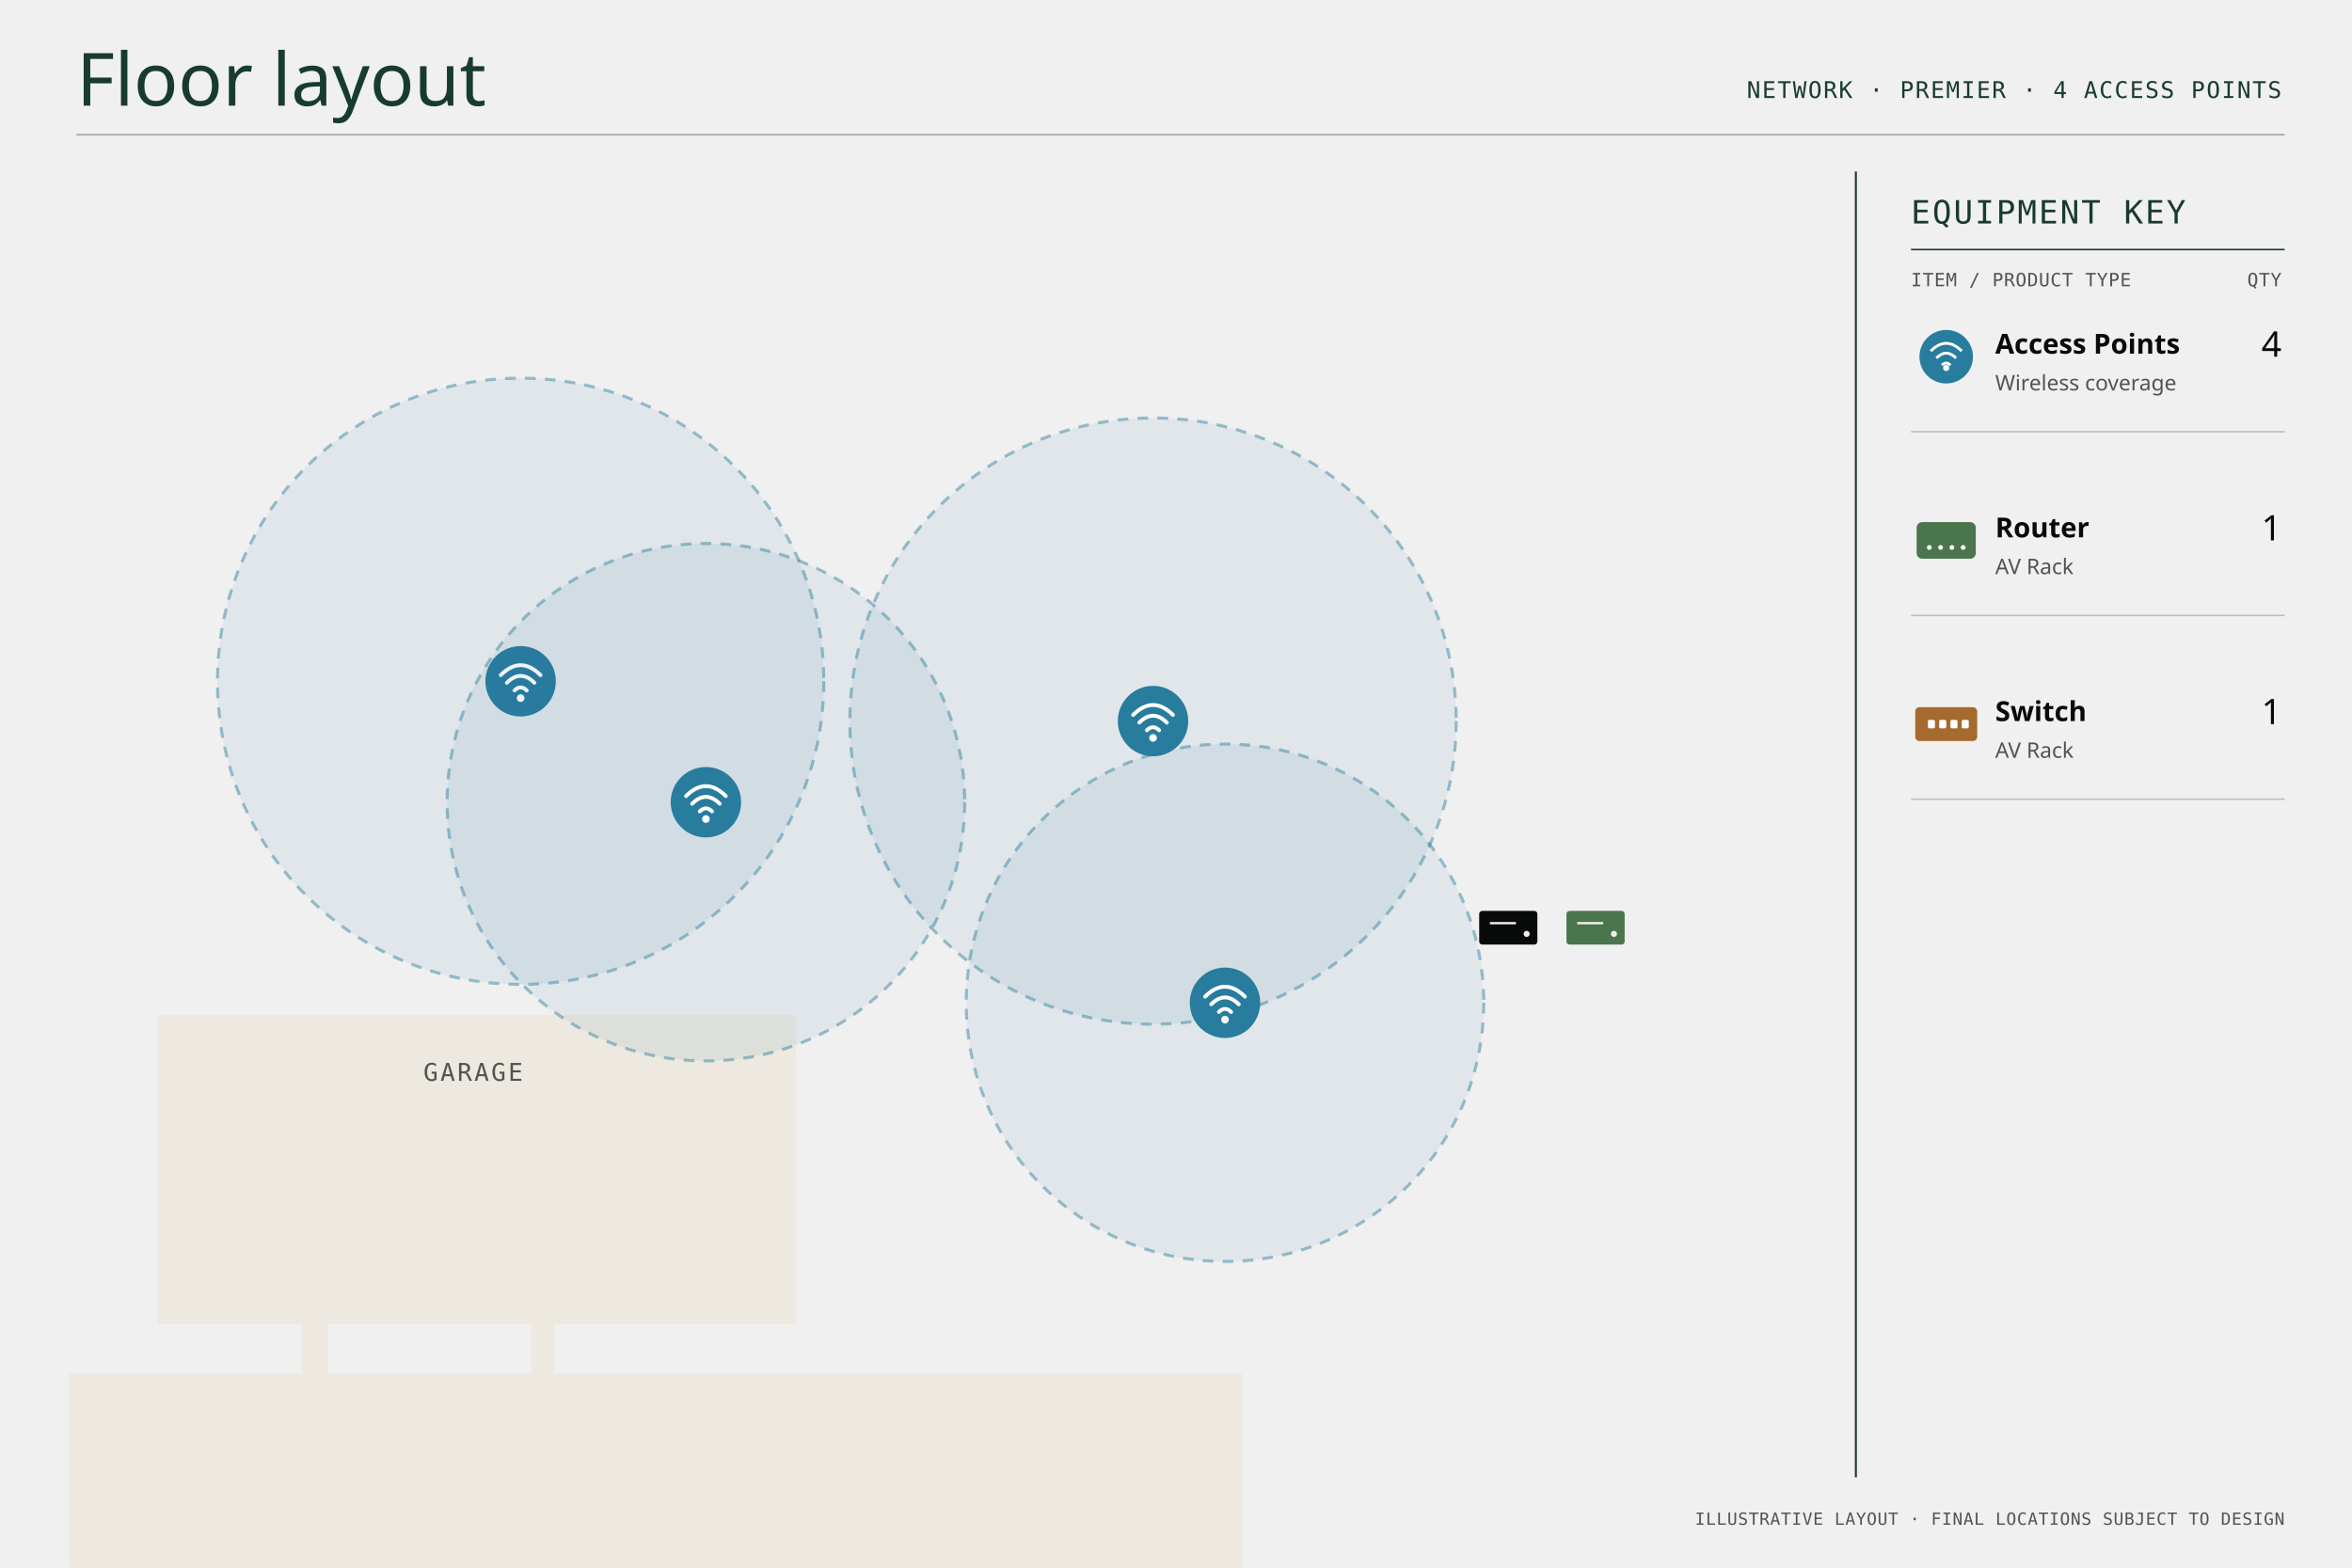
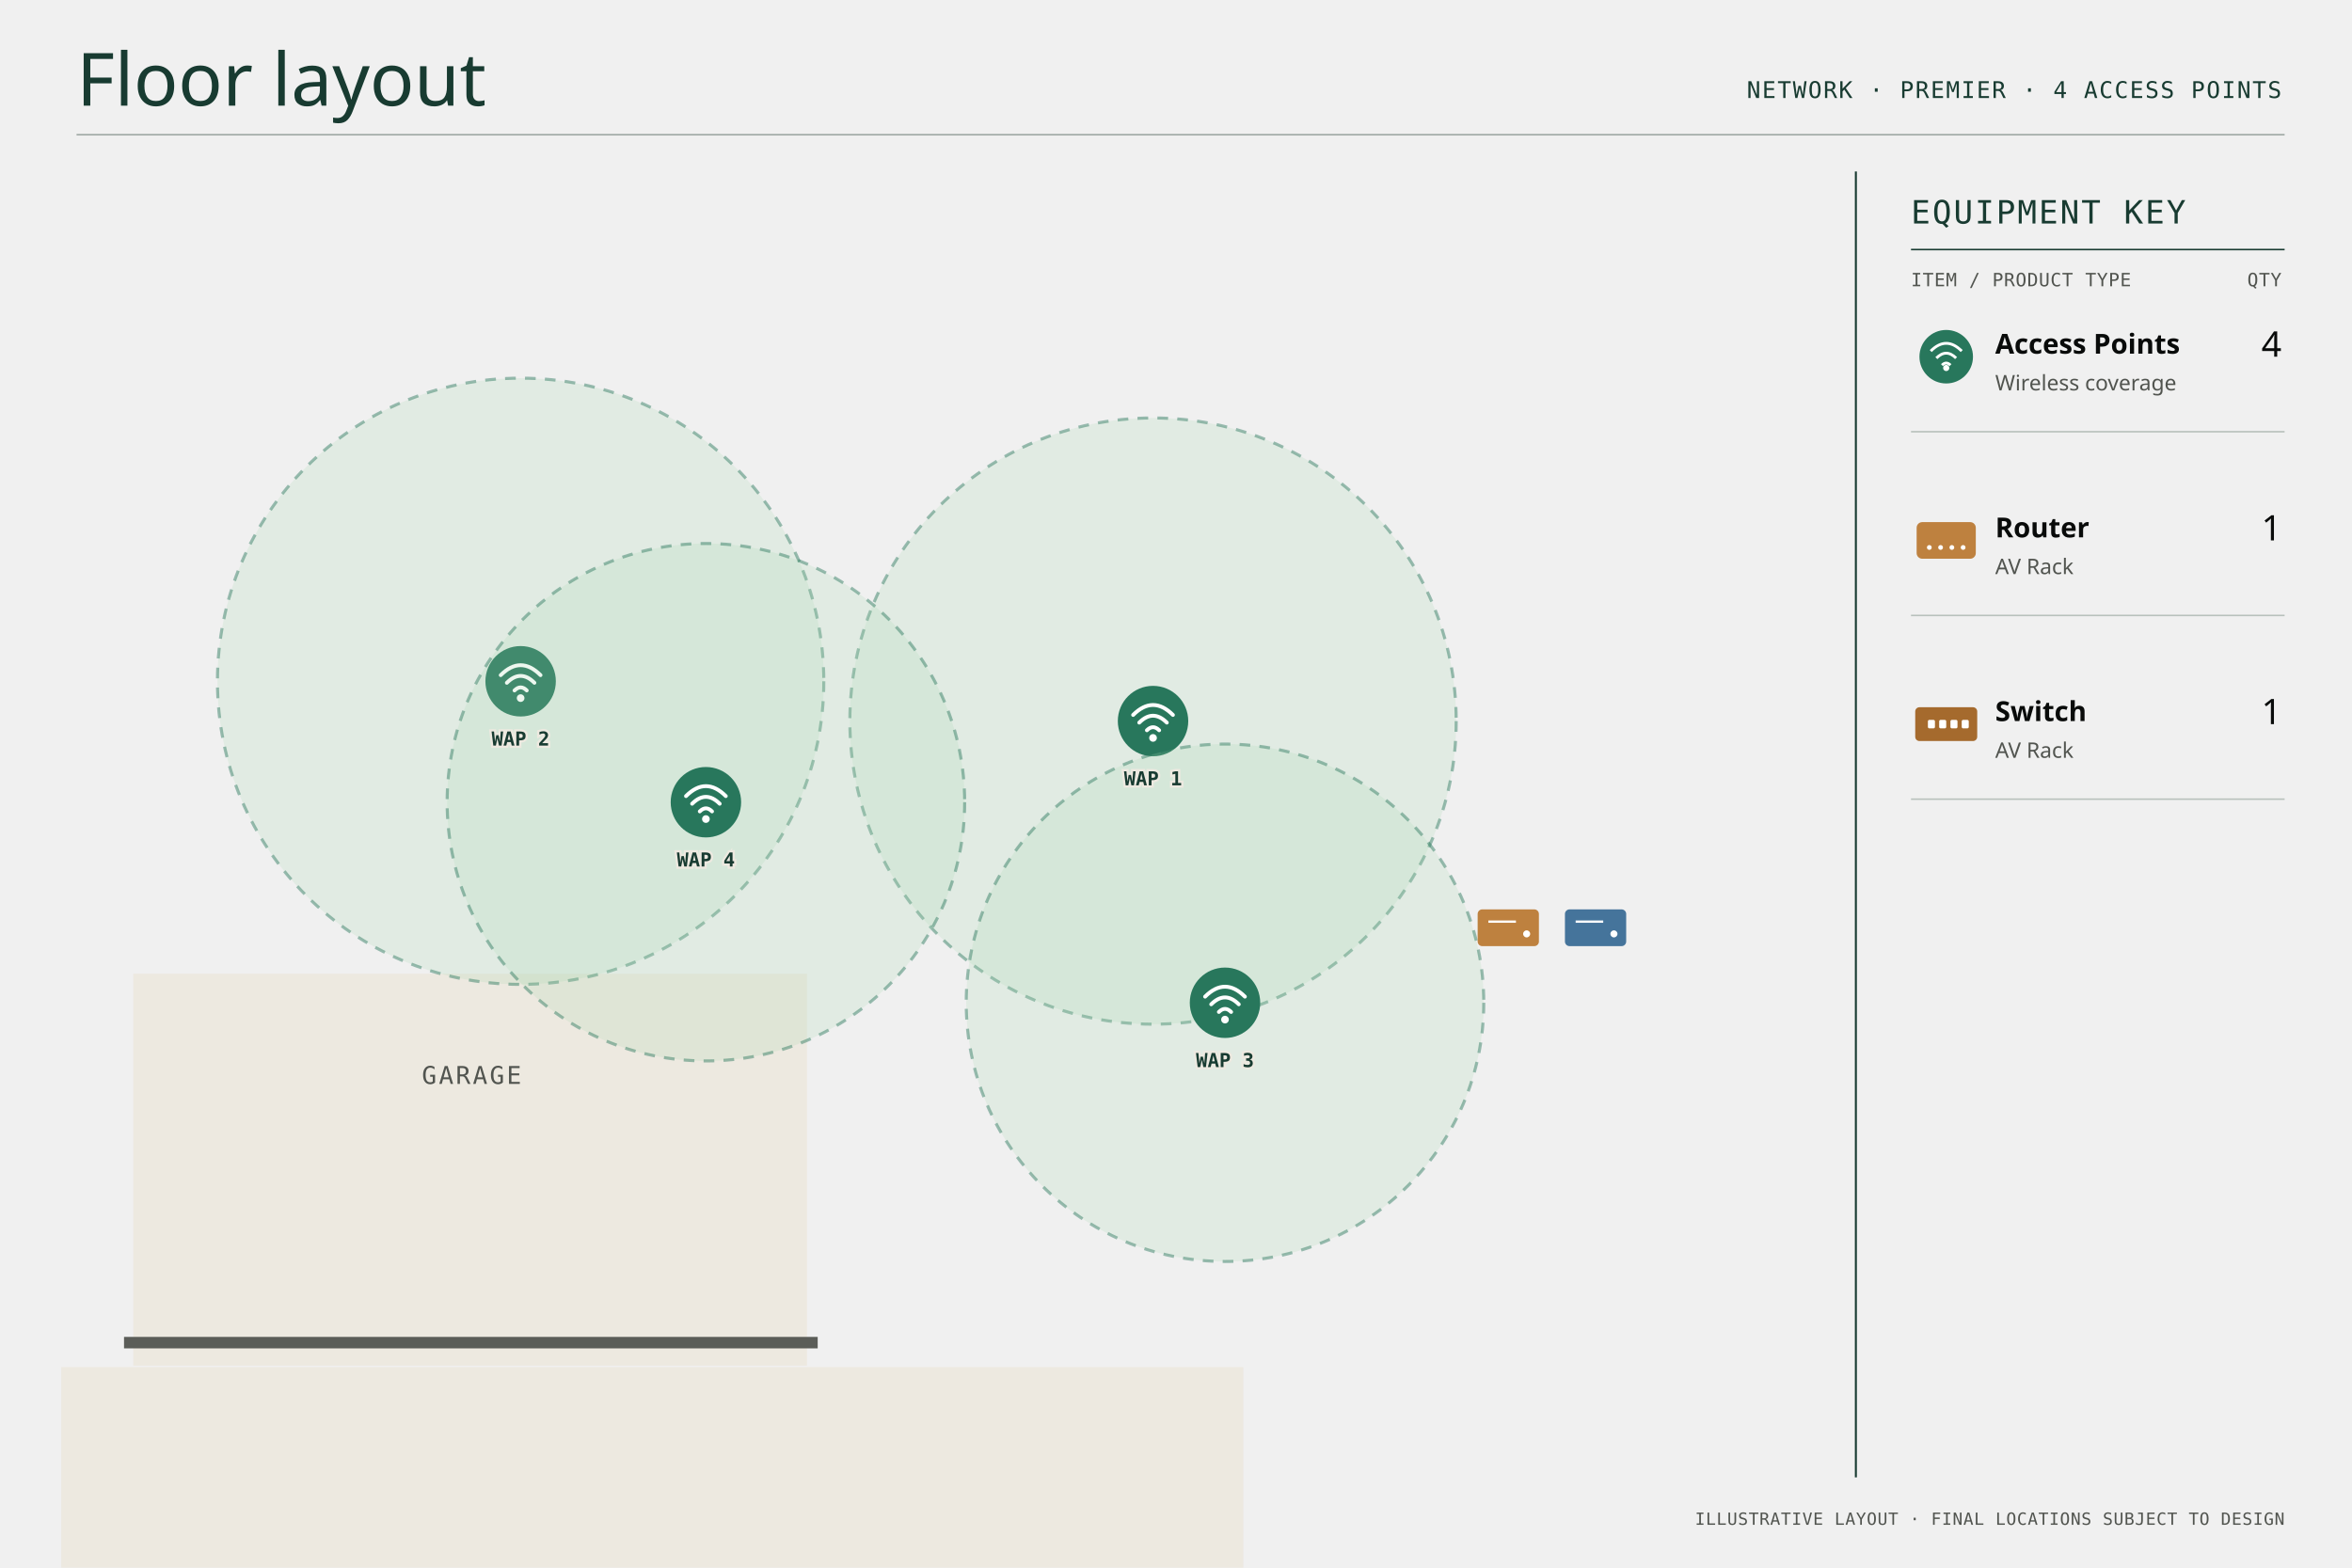
<svg xmlns="http://www.w3.org/2000/svg" viewBox="0 0 1536 1024" width="1536" height="1024" role="img" aria-label="Network Premier floor layout and equipment key">
  <text x="50" y="69" fill="#183B31" font-family="Schibsted Grotesk,sans-serif" font-size="48">Floor layout</text>
  <text x="1490" y="64" fill="#183B31" font-family="IBM Plex Mono,monospace" font-size="15" letter-spacing=".065em" text-anchor="end">NETWORK · PREMIER · 4 ACCESS POINTS</text>
  <line x1="50" y1="88" x2="1492" y2="88" stroke="#9DA7A3" stroke-width="1" />
-   <g data-pradera-architectural-cleanup="garage">
-     <rect x="103" y="663" width="417" height="202" fill="#EDE9E0" />
-     <rect x="197" y="865" width="17" height="32" fill="#EDE9E0" />
-     <rect x="347" y="865" width="15" height="32" fill="#EDE9E0" />
-     <rect x="45" y="897" width="766" height="127" fill="#EDE9E0" />
-     <text x="309" y="706" font-family="IBM Plex Mono,monospace" font-size="16" font-weight="500" letter-spacing=".09em" fill="#51544F" text-anchor="middle">GARAGE</text>
+   <g data-pradera-architectural-cleanup="garage" aria-label="Open garage architectural reference">
+     <rect x="87" y="636" width="440" height="256" fill="#EDE9E0" />
+     <rect x="40" y="893" width="772" height="131" fill="#EDE9E0" />
+     <line x1="81" y1="877" x2="534" y2="877" stroke="#5B5D58" stroke-width="7.5" />
+     <text x="308" y="708" fill="#51544F" text-anchor="middle" font-family="IBM Plex Mono,monospace" font-size="16" font-weight="500" letter-spacing=".09em">GARAGE</text>
  </g>
-   <circle cx="753" cy="471" r="198" fill="#287C9E" fill-opacity=".08" stroke="#287C9E" stroke-opacity=".45" stroke-width="2" stroke-dasharray="7 6" />
+   <circle cx="753" cy="471" r="198" fill="#A5D8B3" fill-opacity=".20" stroke="#28775C" stroke-opacity=".45" stroke-width="2" stroke-dasharray="7 6" />
  <g transform="translate(753,471)">
-     <circle r="23" fill="#287C9E" />
+     <circle r="23" fill="#28775C" />
    <path d="M-13 -4q13 -13 26 0M-9 1q9 -9 18 0M-4 6q4 -4 8 0" fill="none" stroke="white" stroke-width="2.5" stroke-linecap="round" />
    <circle cy="11" r="2.5" fill="white" />
  </g>
-   <circle cx="340" cy="445" r="198" fill="#287C9E" fill-opacity=".08" stroke="#287C9E" stroke-opacity=".45" stroke-width="2" stroke-dasharray="7 6" />
+   <circle cx="340" cy="445" r="198" fill="#A5D8B3" fill-opacity=".20" stroke="#28775C" stroke-opacity=".45" stroke-width="2" stroke-dasharray="7 6" />
  <g transform="translate(340,445)">
-     <circle r="23" fill="#287C9E" />
+     <circle r="23" fill="#28775C" />
    <path d="M-13 -4q13 -13 26 0M-9 1q9 -9 18 0M-4 6q4 -4 8 0" fill="none" stroke="white" stroke-width="2.5" stroke-linecap="round" />
    <circle cy="11" r="2.5" fill="white" />
  </g>
-   <circle cx="800" cy="655" r="169" fill="#287C9E" fill-opacity=".08" stroke="#287C9E" stroke-opacity=".45" stroke-width="2" stroke-dasharray="7 6" />
+   <circle cx="800" cy="655" r="169" fill="#A5D8B3" fill-opacity=".20" stroke="#28775C" stroke-opacity=".45" stroke-width="2" stroke-dasharray="7 6" />
  <g transform="translate(800,655)">
-     <circle r="23" fill="#287C9E" />
+     <circle r="23" fill="#28775C" />
    <path d="M-13 -4q13 -13 26 0M-9 1q9 -9 18 0M-4 6q4 -4 8 0" fill="none" stroke="white" stroke-width="2.5" stroke-linecap="round" />
    <circle cy="11" r="2.5" fill="white" />
  </g>
-   <circle cx="461" cy="524" r="169" fill="#287C9E" fill-opacity=".08" stroke="#287C9E" stroke-opacity=".45" stroke-width="2" stroke-dasharray="7 6" />
+   <circle cx="461" cy="524" r="169" fill="#A5D8B3" fill-opacity=".20" stroke="#28775C" stroke-opacity=".45" stroke-width="2" stroke-dasharray="7 6" />
  <g transform="translate(461,524)">
-     <circle r="23" fill="#287C9E" />
+     <circle r="23" fill="#28775C" />
    <path d="M-13 -4q13 -13 26 0M-9 1q9 -9 18 0M-4 6q4 -4 8 0" fill="none" stroke="white" stroke-width="2.5" stroke-linecap="round" />
    <circle cy="11" r="2.5" fill="white" />
  </g>
  <g transform="translate(985,606)" aria-label="router in mechanical room">
-     <rect x="-19" y="-11" width="38" height="22" rx="2" fill="#090B0A" />
-     <path d="M-12 -3H5" stroke="#F1F0EB" stroke-width="1.5" />
-     <circle cx="12" cy="4" r="2" fill="#F1F0EB" />
+     <rect x="-20" y="-12" width="40" height="24" rx="3" fill="#BE813F" />
+     <path d="M-13 -4H5" stroke="#FFF" stroke-width="1.5" />
+     <circle cx="12" cy="4" r="2.3" fill="#FFF" />
  </g>
  <g transform="translate(1042,606)" aria-label="switch in mechanical room">
-     <rect x="-19" y="-11" width="38" height="22" rx="2" fill="#4B754D" />
-     <path d="M-12 -3H5" stroke="#F1F0EB" stroke-width="1.5" />
-     <circle cx="12" cy="4" r="2" fill="#F1F0EB" />
+     <rect x="-20" y="-12" width="40" height="24" rx="3" fill="#45749B" />
+     <path d="M-13 -4H5" stroke="#FFF" stroke-width="1.5" />
+     <circle cx="12" cy="4" r="2.3" fill="#FFF" />
  </g>
+   <text x="753" y="513" font-family="IBM Plex Mono,monospace" font-size="12.6" font-weight="600" fill="#183B31" stroke="#EDE9E0" stroke-width="3" paint-order="stroke" text-anchor="middle">WAP 1</text>
+   <text x="340" y="487" font-family="IBM Plex Mono,monospace" font-size="12.6" font-weight="600" fill="#183B31" stroke="#EDE9E0" stroke-width="3" paint-order="stroke" text-anchor="middle">WAP 2</text>
+   <text x="800" y="697" font-family="IBM Plex Mono,monospace" font-size="12.6" font-weight="600" fill="#183B31" stroke="#EDE9E0" stroke-width="3" paint-order="stroke" text-anchor="middle">WAP 3</text>
+   <text x="461" y="566" font-family="IBM Plex Mono,monospace" font-size="12.6" font-weight="600" fill="#183B31" stroke="#EDE9E0" stroke-width="3" paint-order="stroke" text-anchor="middle">WAP 4</text>
  <line x1="1212" y1="112" x2="1212" y2="965" stroke="#183B31" stroke-width="1.3" />
  <text x="1248" y="146" fill="#183B31" font-family="IBM Plex Mono,monospace" font-size="21" letter-spacing=".06em">EQUIPMENT KEY</text>
  <line x1="1248" y1="163" x2="1492" y2="163" stroke="#183B31" stroke-width="1" />
  <text x="1248" y="187" fill="#51544F" font-family="IBM Plex Mono,monospace" font-size="12" letter-spacing=".03em">ITEM / PRODUCT TYPE</text>
  <text x="1490" y="187" fill="#51544F" font-family="IBM Plex Mono,monospace" font-size="12" letter-spacing=".03em" text-anchor="end">QTY</text>
  <g transform="translate(1271,233) scale(0.92)">
-     <circle r="19" fill="#287C9E" />
+     <circle r="19" fill="#28775C" />
    <path d="M-11 -4q11 -11 22 0M-7 1q7 -7 14 0M-3 6q3 -3 6 0" fill="none" stroke="white" stroke-width="2" />
    <circle cy="8" r="2.2" fill="white" />
  </g>
  <text x="1303" y="231" fill="#090B0A" font-family="Instrument Sans,sans-serif" font-size="18" font-weight="600">Access Points</text>
  <text x="1303" y="255" fill="#51544F" font-family="Instrument Sans,sans-serif" font-size="14">Wireless coverage</text>
  <text x="1490" y="233" fill="#090B0A" font-family="Instrument Sans,sans-serif" font-size="23" text-anchor="end">4</text>
  <line x1="1248" y1="282" x2="1492" y2="282" stroke="#B8C1BC" stroke-width="1" />
  <g transform="translate(1271,353) scale(0.92)">
-     <rect x="-21" y="-13" width="42" height="26" rx="4" fill="#4B754D" />
+     <rect x="-21" y="-13" width="42" height="26" rx="4" fill="#BE813F" />
    <circle cx="-12" cy="5" r="1.7" fill="white" />
    <circle cx="-4" cy="5" r="1.7" fill="white" />
    <circle cx="4" cy="5" r="1.7" fill="white" />
    <circle cx="12" cy="5" r="1.7" fill="white" />
  </g>
  <text x="1303" y="351" fill="#090B0A" font-family="Instrument Sans,sans-serif" font-size="18" font-weight="600">Router</text>
  <text x="1303" y="375" fill="#51544F" font-family="Instrument Sans,sans-serif" font-size="14">AV Rack</text>
  <text x="1490" y="353" fill="#090B0A" font-family="Instrument Sans,sans-serif" font-size="23" text-anchor="end">1</text>
  <line x1="1248" y1="402" x2="1492" y2="402" stroke="#B8C1BC" stroke-width="1" />
  <g transform="translate(1271,473) scale(0.92)">
    <rect x="-22" y="-12" width="44" height="24" rx="3" fill="#A56A2D" />
    <rect x="-13" y="-3" width="5" height="6" rx="1" fill="white" />
    <rect x="-5" y="-3" width="5" height="6" rx="1" fill="white" />
    <rect x="3" y="-3" width="5" height="6" rx="1" fill="white" />
    <rect x="11" y="-3" width="5" height="6" rx="1" fill="white" />
  </g>
  <text x="1303" y="471" fill="#090B0A" font-family="Instrument Sans,sans-serif" font-size="18" font-weight="600">Switch</text>
  <text x="1303" y="495" fill="#51544F" font-family="Instrument Sans,sans-serif" font-size="14">AV Rack</text>
  <text x="1490" y="473" fill="#090B0A" font-family="Instrument Sans,sans-serif" font-size="23" text-anchor="end">1</text>
  <line x1="1248" y1="522" x2="1492" y2="522" stroke="#B8C1BC" stroke-width="1" />
  <text x="1492" y="996" fill="#51544F" font-family="IBM Plex Mono,monospace" font-size="11" letter-spacing=".035em" text-anchor="end">ILLUSTRATIVE LAYOUT · FINAL LOCATIONS SUBJECT TO DESIGN</text>
</svg>
